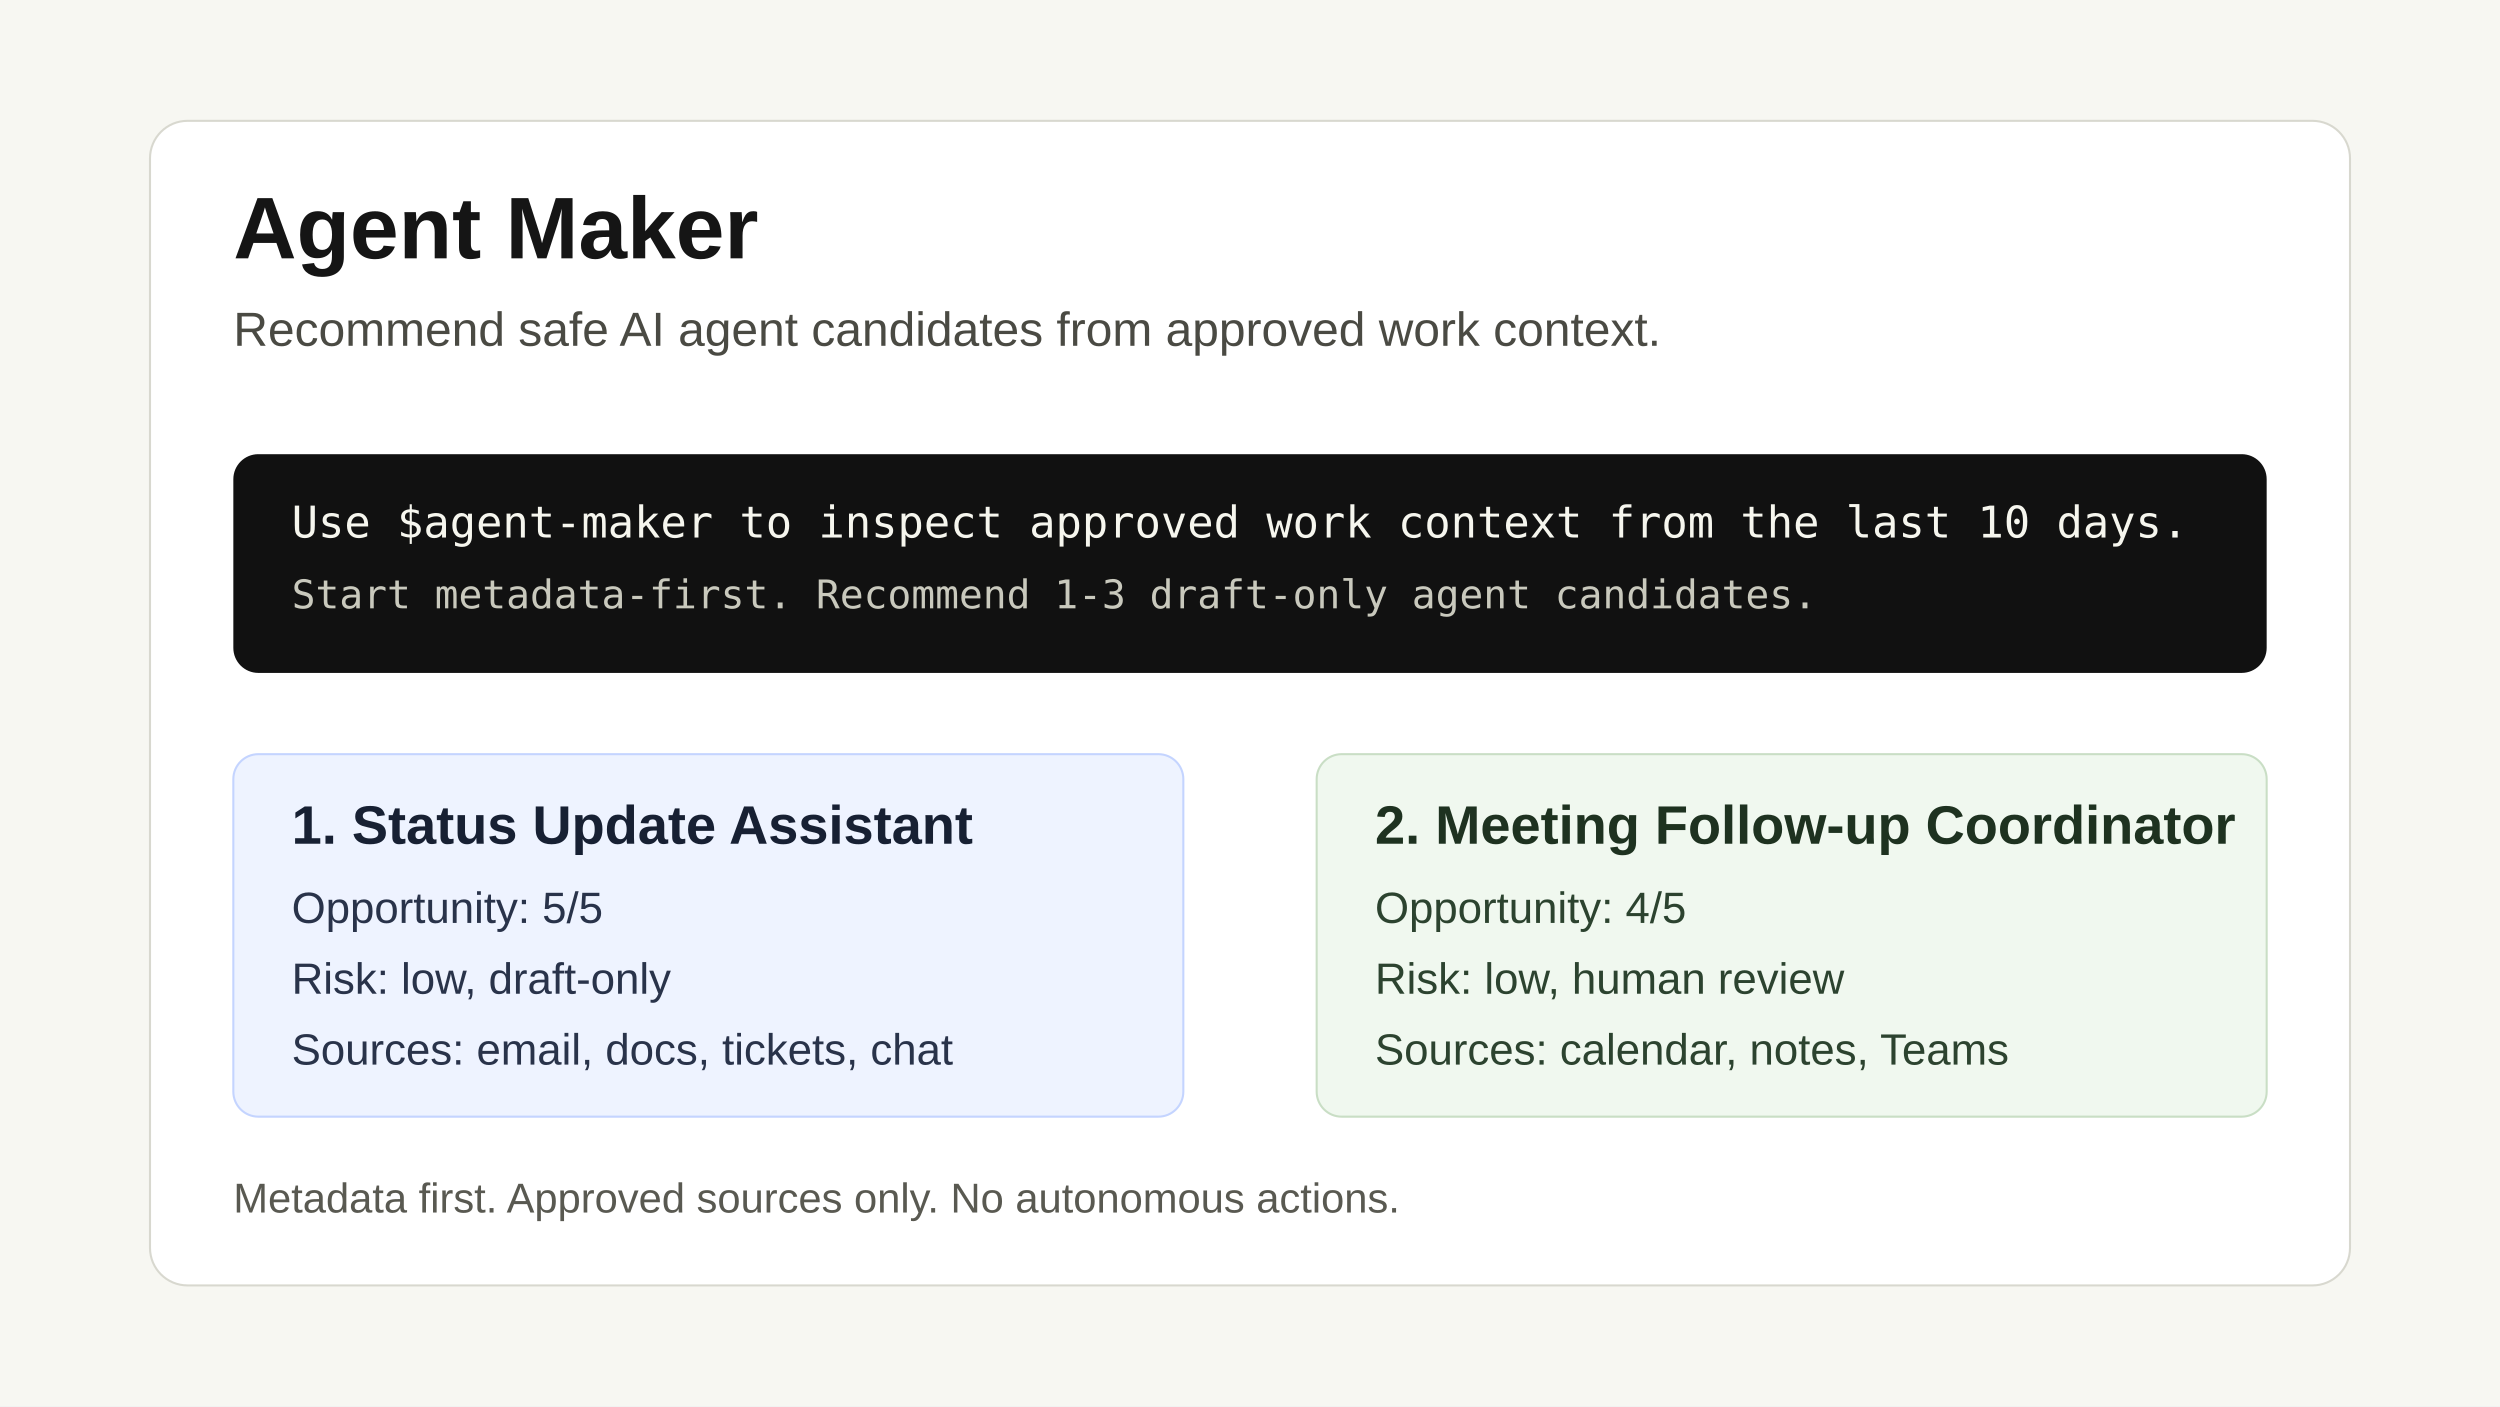
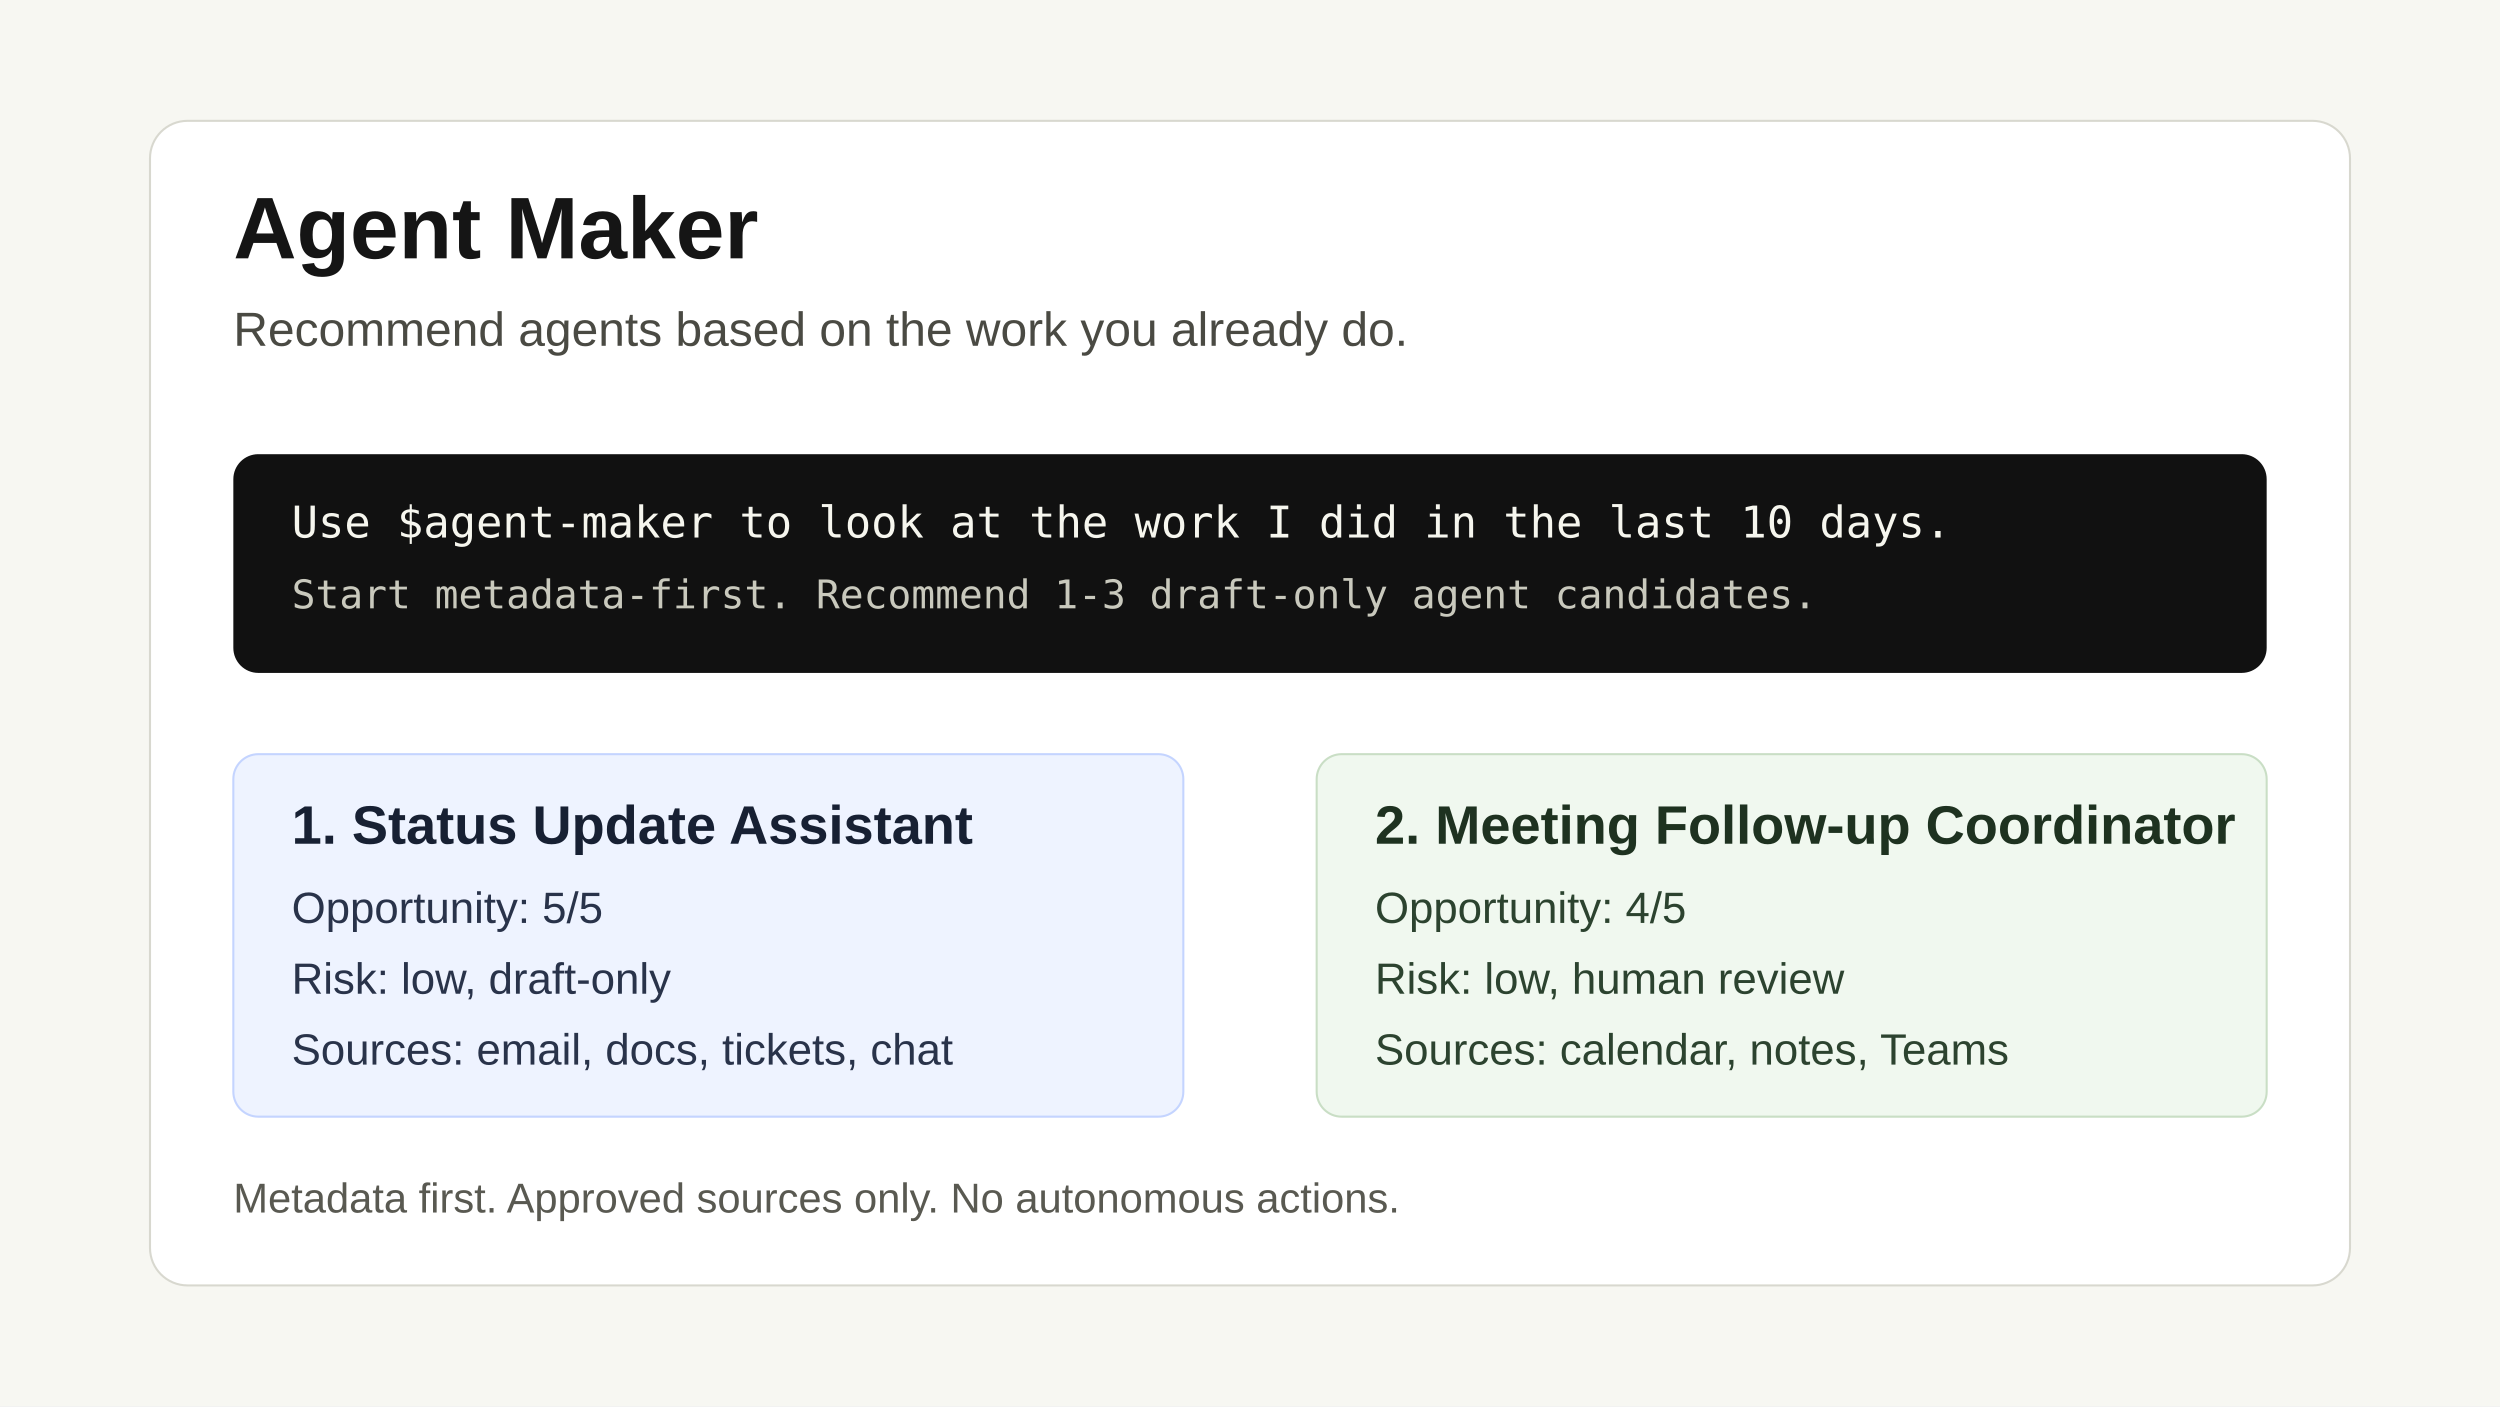
<svg xmlns="http://www.w3.org/2000/svg" width="1200" height="675" viewBox="0 0 1200 675" role="img" aria-label="Agent Maker sample output preview">
  <rect width="1200" height="675" fill="#f7f7f2" />
  <rect x="72" y="58" width="1056" height="559" rx="18" fill="#ffffff" stroke="#d8d8cf" />
  <text x="112" y="124" fill="#151515" font-family="Arial, sans-serif" font-size="42" font-weight="700">Agent Maker</text>
-   <text x="112" y="166" fill="#4a4a43" font-family="Arial, sans-serif" font-size="23">Recommend safe AI agent candidates from approved work context.</text>
+   <text x="112" y="166" fill="#4a4a43" font-family="Arial, sans-serif" font-size="23">Recommend agents based on the work you already do.</text>
  <rect x="112" y="218" width="976" height="105" rx="12" fill="#111111" />
-   <text x="140" y="258" fill="#f6f6ee" font-family="Menlo, Consolas, monospace" font-size="21">Use $agent-maker to inspect approved work context from the last 10 days.</text>
+   <text x="140" y="258" fill="#f6f6ee" font-family="Menlo, Consolas, monospace" font-size="21">Use $agent-maker to look at the work I did in the last 10 days.</text>
  <text x="140" y="292" fill="#c9c9bd" font-family="Menlo, Consolas, monospace" font-size="19">Start metadata-first. Recommend 1-3 draft-only agent candidates.</text>
  <rect x="112" y="362" width="456" height="174" rx="12" fill="#eef3ff" stroke="#c4d4ff" />
  <text x="140" y="405" fill="#172033" font-family="Arial, sans-serif" font-size="26" font-weight="700">1. Status Update Assistant</text>
  <text x="140" y="443" fill="#29334a" font-family="Arial, sans-serif" font-size="21">Opportunity: 5/5</text>
  <text x="140" y="477" fill="#29334a" font-family="Arial, sans-serif" font-size="21">Risk: low, draft-only</text>
  <text x="140" y="511" fill="#29334a" font-family="Arial, sans-serif" font-size="21">Sources: email, docs, tickets, chat</text>
  <rect x="632" y="362" width="456" height="174" rx="12" fill="#f0f8ef" stroke="#c9dec5" />
  <text x="660" y="405" fill="#1e3220" font-family="Arial, sans-serif" font-size="26" font-weight="700">2. Meeting Follow-up Coordinator</text>
  <text x="660" y="443" fill="#2c432f" font-family="Arial, sans-serif" font-size="21">Opportunity: 4/5</text>
  <text x="660" y="477" fill="#2c432f" font-family="Arial, sans-serif" font-size="21">Risk: low, human review</text>
  <text x="660" y="511" fill="#2c432f" font-family="Arial, sans-serif" font-size="21">Sources: calendar, notes, Teams</text>
  <text x="112" y="582" fill="#595951" font-family="Arial, sans-serif" font-size="20">Metadata first. Approved sources only. No autonomous actions.</text>
</svg>
